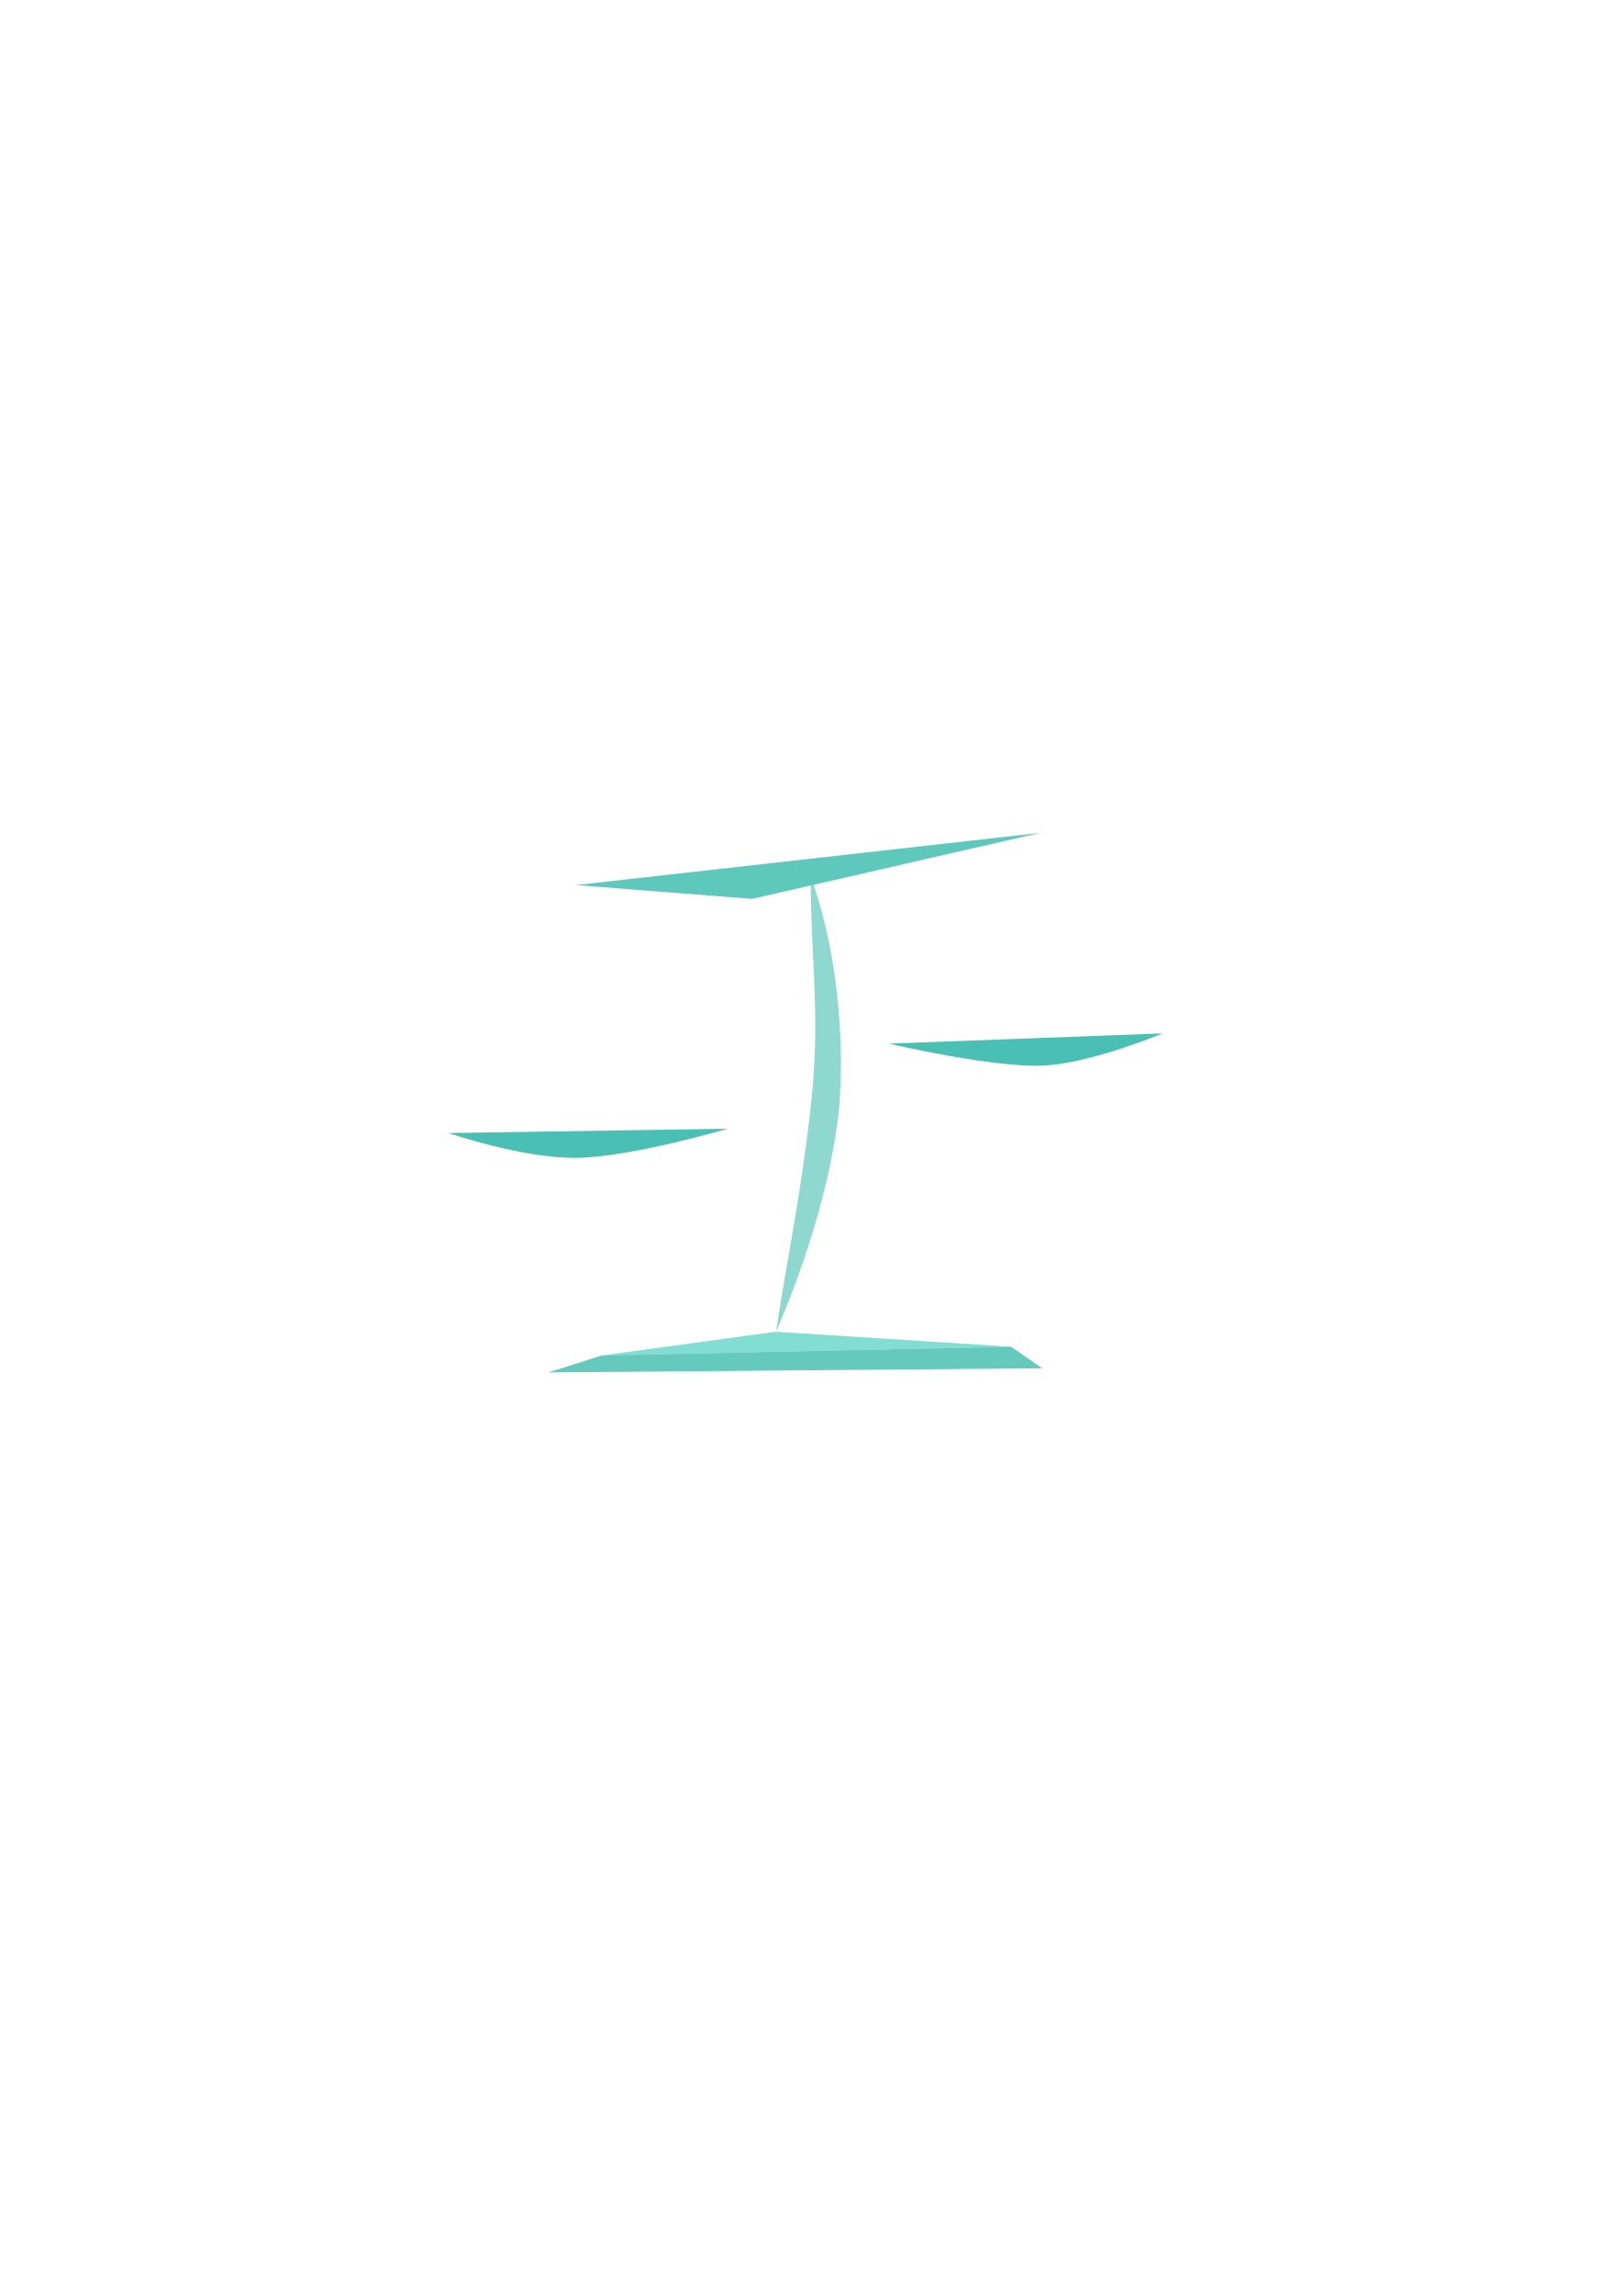
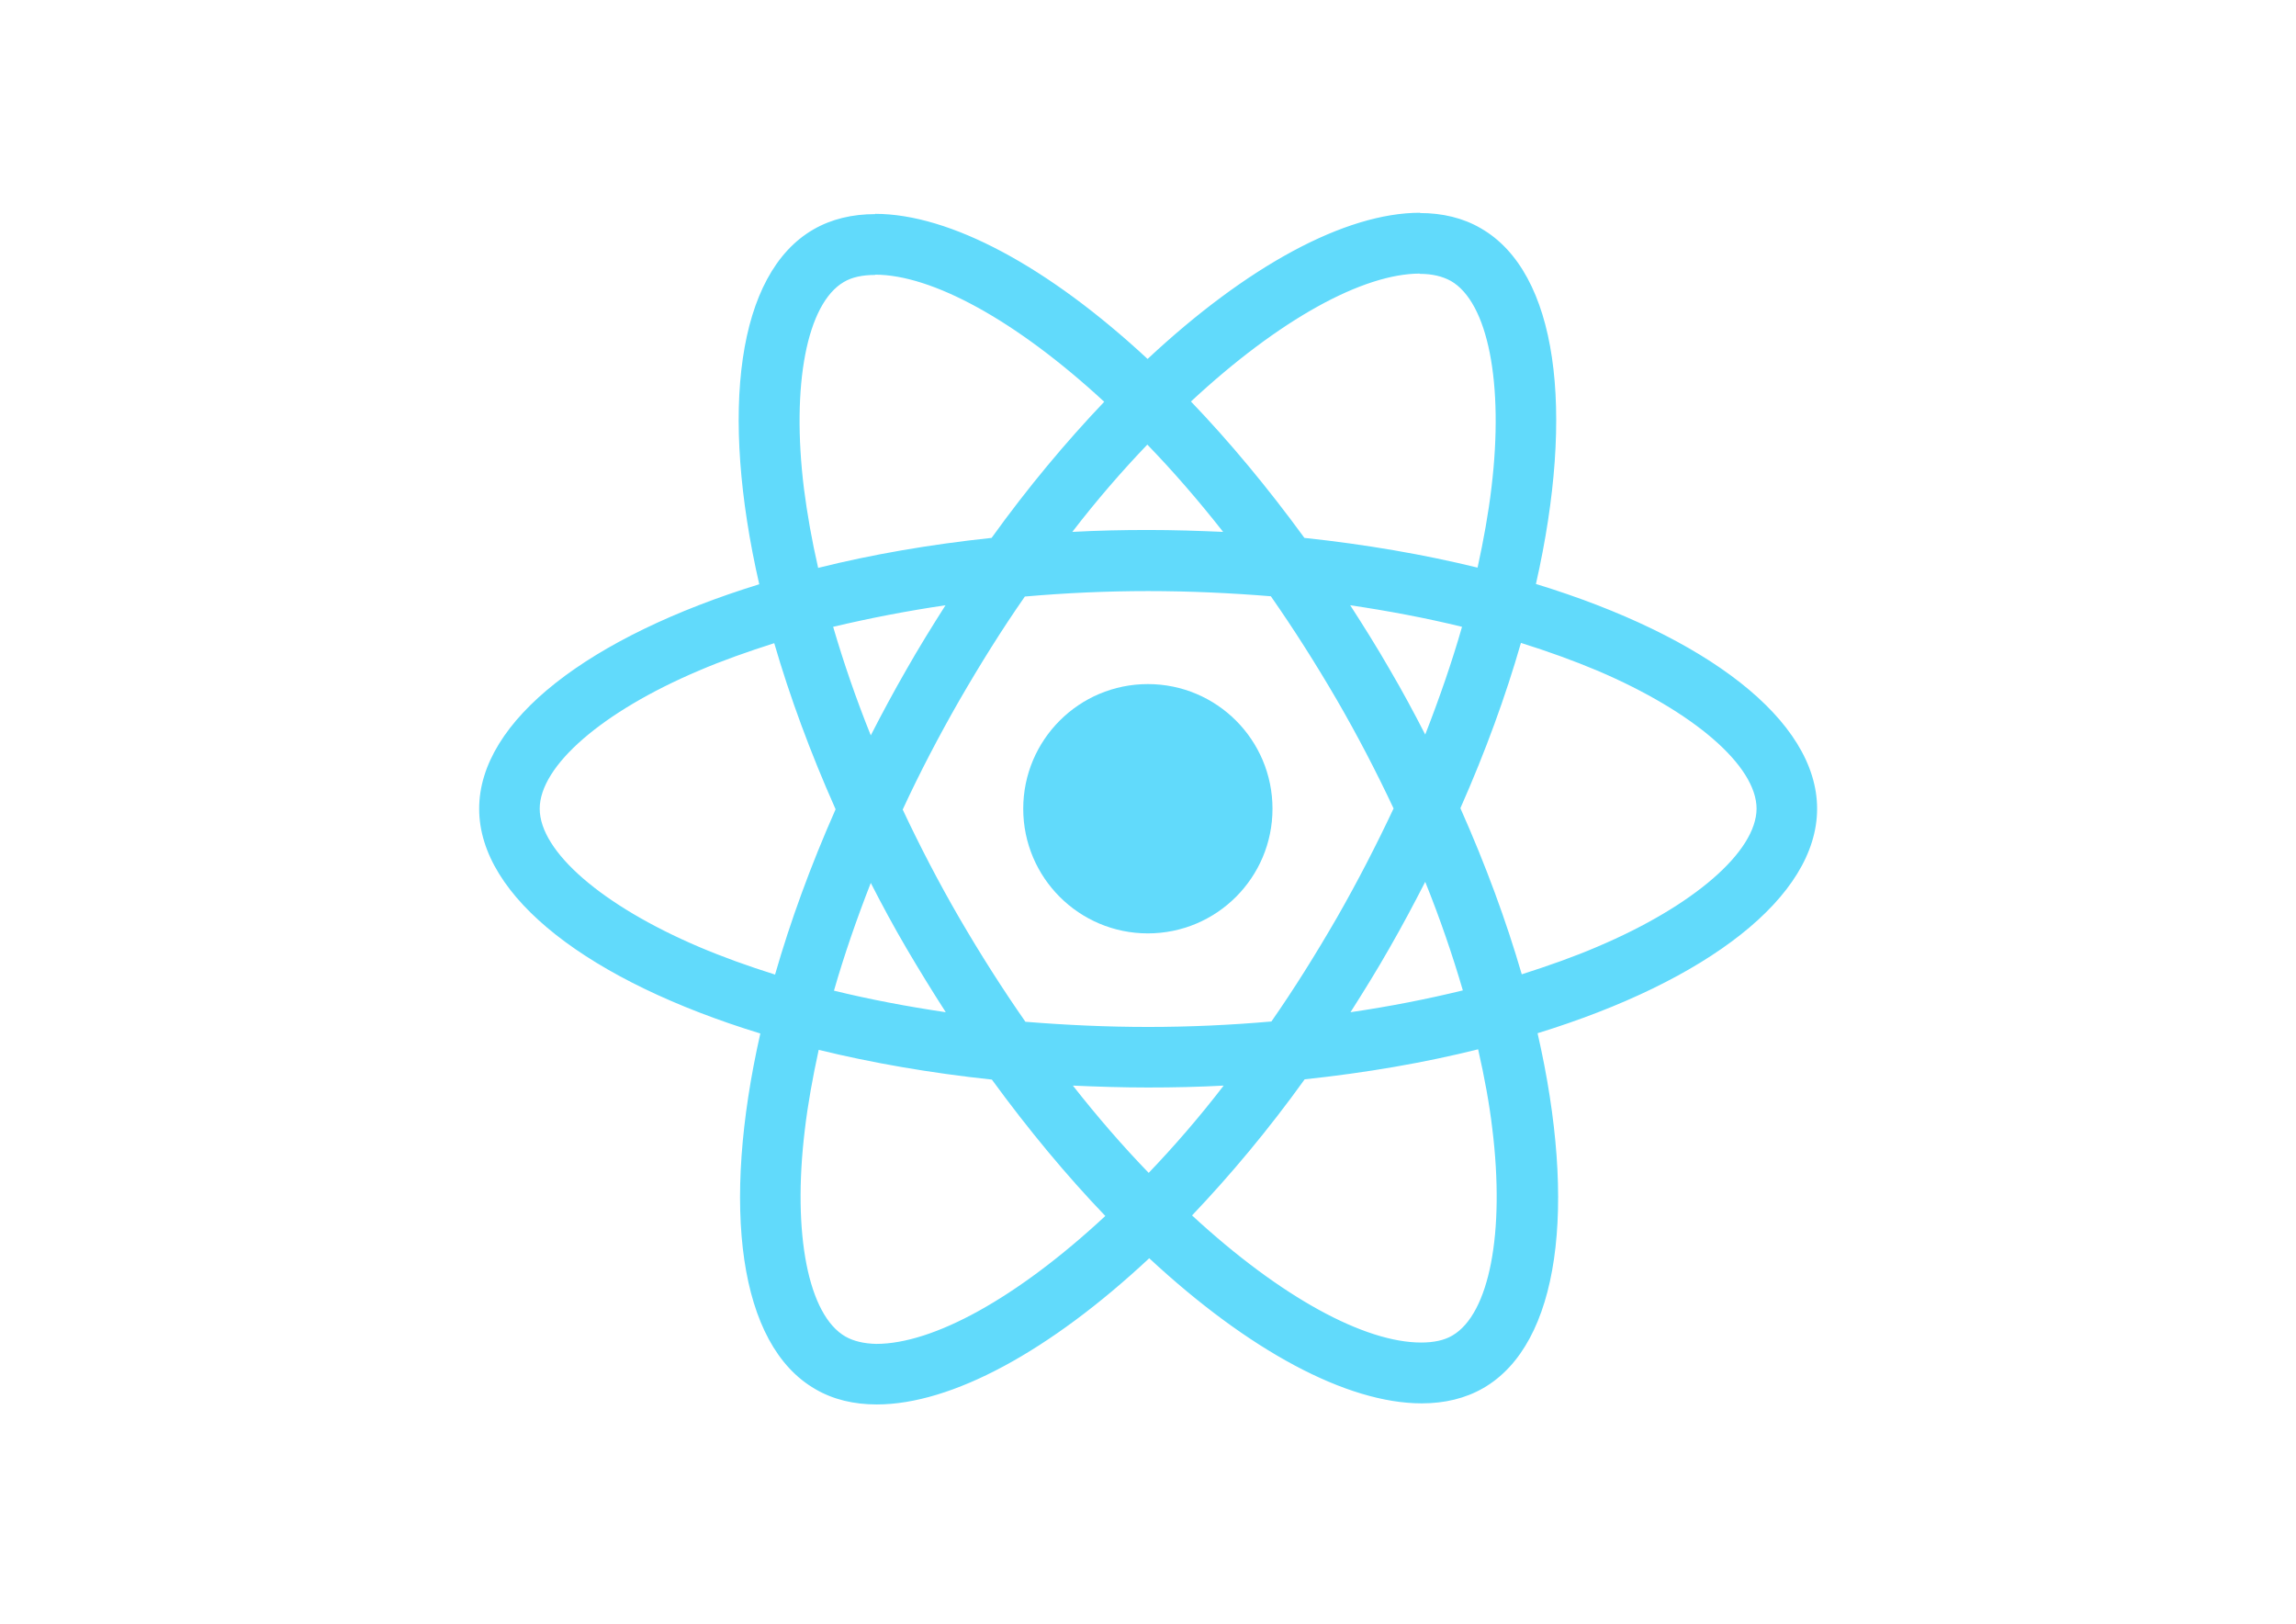
- <svg xmlns="http://www.w3.org/2000/svg" width="210mm" height="297mm" viewBox="0 0 210 297" version="1.1" id="svg8">
-   <defs id="defs2" />
-   <g id="layer1">
-     <path style="fill:#19af9e;stroke:none;stroke-width:0.276px;stroke-linecap:butt;stroke-linejoin:miter;stroke-opacity:1;fill-opacity:0.789" d="m 58.02,146.568 36.096,-0.566 c 0,0 -12.788,3.773 -19.801,3.773 -7.013,0 -16.295,-3.207 -16.295,-3.207 z" id="path817" />
-     <path style="fill:#19af9e;stroke:none;stroke-width:0.326px;stroke-linecap:butt;stroke-linejoin:miter;stroke-opacity:1;fill-opacity:0.789" d="m 114.945,134.999 35.392,-1.323 c 0,0 -8.92,3.78 -15.25,4.158 -6.33,0.378 -20.142,-2.835 -20.142,-2.835 z" id="path819" />
-     <path style="fill:#19af9e;fill-opacity:0.487;stroke:none;stroke-width:0.334px;stroke-linecap:butt;stroke-linejoin:miter;stroke-opacity:1" d="m 108.533,143.292 c -1.491,14.419 -8.18,28.976 -8.18,28.976 1.503,-9.723 3.21,-17.559 4.509,-29.168 1.27,-11.401 0.063,-18.183 -0.005,-28.66 0.056,0.159 0.328,-0.116 0.382,0.044 3.007,8.841 4.023,19.834 3.293,28.809 z" id="path821" />
-     <path style="fill:#1cc1ae;fill-opacity:0.549;stroke:none;stroke-width:0.265px;stroke-linecap:butt;stroke-linejoin:miter;stroke-opacity:1" d="m 77.83,175.338 52.917,-1.134 -30.394,-1.936 z" id="path823" />
-     <path style="fill:#19af9e;fill-opacity:0.665;stroke:none;stroke-width:0.265px;stroke-linecap:butt;stroke-linejoin:miter;stroke-opacity:1" d="m 77.83,175.338 -6.903,2.193 63.877,-0.535 -4.058,-2.792 z" id="path825" />
-     <path style="fill:#19af9e;stroke:none;stroke-width:0.346px;stroke-linecap:butt;stroke-linejoin:miter;stroke-opacity:1;fill-opacity:0.695" d="m 74.466,114.491 60.05,-6.753 -37.243,8.538 z" id="path827" />
-     <flowRoot xml:space="preserve" id="flowRoot839" style="font-style:normal;font-weight:normal;font-size:14.667px;line-height:1.25;font-family:sans-serif;letter-spacing:0px;word-spacing:0px;fill:#13897b;fill-opacity:1;stroke:none;" transform="matrix(0.2645833,0,0,0.2645833,-2.456845,-2.834821)">
-       <flowRegion id="flowRegion841" style="fill:#13897b;fill-opacity:1;">
-         <rect id="rect843" width="341.429" height="72.857" x="238.571" y="707.52" style="fill:#13897b;fill-opacity:1;" />
-       </flowRegion>
-       <flowPara id="flowPara845" style="font-style:normal;font-variant:normal;font-weight:normal;font-stretch:normal;font-size:53.333px;font-family:Papyrus;-inkscape-font-specification:Papyrus;text-align:center;text-anchor:middle;fill:#13897b;fill-opacity:1;">HokoHoko</flowPara>
-     </flowRoot>
+ <svg xmlns="http://www.w3.org/2000/svg" viewBox="0 0 841.9 595.3">
+   <g fill="#61DAFB">
+     <path d="M666.3 296.5c0-32.5-40.7-63.3-103.1-82.4 14.4-63.6 8-114.2-20.2-130.4-6.5-3.8-14.1-5.6-22.4-5.6v22.3c4.6 0 8.3.9 11.4 2.6 13.6 7.8 19.5 37.5 14.9 75.7-1.1 9.4-2.9 19.3-5.1 29.4-19.6-4.8-41-8.5-63.5-10.9-13.5-18.5-27.5-35.3-41.6-50 32.6-30.3 63.2-46.9 84-46.9V78c-27.5 0-63.5 19.6-99.9 53.6-36.4-33.8-72.4-53.2-99.9-53.2v22.3c20.7 0 51.4 16.5 84 46.6-14 14.7-28 31.4-41.3 49.9-22.6 2.4-44 6.1-63.6 11-2.3-10-4-19.7-5.2-29-4.7-38.2 1.1-67.9 14.6-75.8 3-1.8 6.9-2.6 11.5-2.6V78.5c-8.4 0-16 1.8-22.6 5.6-28.1 16.2-34.4 66.7-19.9 130.1-62.2 19.2-102.7 49.9-102.7 82.3 0 32.5 40.7 63.3 103.1 82.4-14.4 63.6-8 114.2 20.2 130.4 6.5 3.8 14.1 5.6 22.5 5.6 27.5 0 63.5-19.6 99.9-53.6 36.4 33.8 72.4 53.2 99.9 53.2 8.4 0 16-1.8 22.6-5.6 28.1-16.2 34.4-66.7 19.9-130.1 62-19.1 102.5-49.9 102.5-82.3zm-130.2-66.7c-3.7 12.9-8.3 26.2-13.5 39.5-4.1-8-8.4-16-13.1-24-4.6-8-9.5-15.8-14.4-23.4 14.2 2.1 27.9 4.7 41 7.9zm-45.8 106.5c-7.8 13.5-15.8 26.3-24.1 38.2-14.9 1.3-30 2-45.2 2-15.1 0-30.2-.7-45-1.9-8.3-11.9-16.4-24.6-24.2-38-7.6-13.1-14.5-26.4-20.8-39.8 6.2-13.4 13.2-26.8 20.7-39.9 7.8-13.5 15.8-26.3 24.1-38.2 14.9-1.3 30-2 45.2-2 15.1 0 30.2.7 45 1.9 8.3 11.9 16.4 24.6 24.2 38 7.6 13.1 14.5 26.4 20.8 39.8-6.3 13.4-13.2 26.8-20.7 39.9zm32.3-13c5.4 13.4 10 26.8 13.8 39.8-13.1 3.2-26.9 5.9-41.2 8 4.9-7.7 9.8-15.6 14.4-23.7 4.6-8 8.9-16.1 13-24.1zM421.2 430c-9.3-9.6-18.6-20.3-27.8-32 9 .4 18.2.7 27.5.7 9.4 0 18.7-.2 27.8-.7-9 11.7-18.3 22.4-27.5 32zm-74.4-58.9c-14.2-2.1-27.9-4.7-41-7.9 3.7-12.9 8.3-26.2 13.5-39.5 4.1 8 8.4 16 13.1 24 4.7 8 9.5 15.8 14.4 23.4zM420.7 163c9.3 9.6 18.6 20.3 27.8 32-9-.4-18.2-.7-27.5-.7-9.4 0-18.7.2-27.8.7 9-11.7 18.3-22.4 27.5-32zm-74 58.9c-4.9 7.7-9.8 15.6-14.4 23.7-4.6 8-8.9 16-13 24-5.4-13.4-10-26.8-13.8-39.8 13.1-3.1 26.9-5.8 41.2-7.9zm-90.5 125.2c-35.4-15.1-58.3-34.9-58.3-50.6 0-15.7 22.9-35.6 58.3-50.6 8.6-3.7 18-7 27.7-10.1 5.7 19.6 13.2 40 22.5 60.9-9.2 20.8-16.6 41.1-22.2 60.6-9.9-3.1-19.3-6.5-28-10.2zM310 490c-13.6-7.8-19.5-37.5-14.9-75.7 1.1-9.4 2.9-19.3 5.1-29.4 19.6 4.8 41 8.5 63.5 10.9 13.5 18.5 27.5 35.3 41.6 50-32.6 30.3-63.2 46.9-84 46.9-4.5-.1-8.3-1-11.3-2.7zm237.2-76.2c4.7 38.2-1.1 67.9-14.6 75.8-3 1.8-6.9 2.6-11.5 2.6-20.7 0-51.4-16.5-84-46.6 14-14.7 28-31.4 41.3-49.9 22.6-2.4 44-6.1 63.6-11 2.3 10.1 4.1 19.8 5.2 29.1zm38.5-66.7c-8.6 3.7-18 7-27.7 10.1-5.7-19.6-13.2-40-22.5-60.9 9.2-20.8 16.6-41.1 22.2-60.6 9.9 3.1 19.3 6.5 28.1 10.2 35.4 15.1 58.3 34.9 58.3 50.6-.1 15.7-23 35.6-58.4 50.6zM320.8 78.4z" />
+     <circle cx="420.9" cy="296.5" r="45.7" />
+     <path d="M520.5 78.1z" />
  </g>
</svg>
